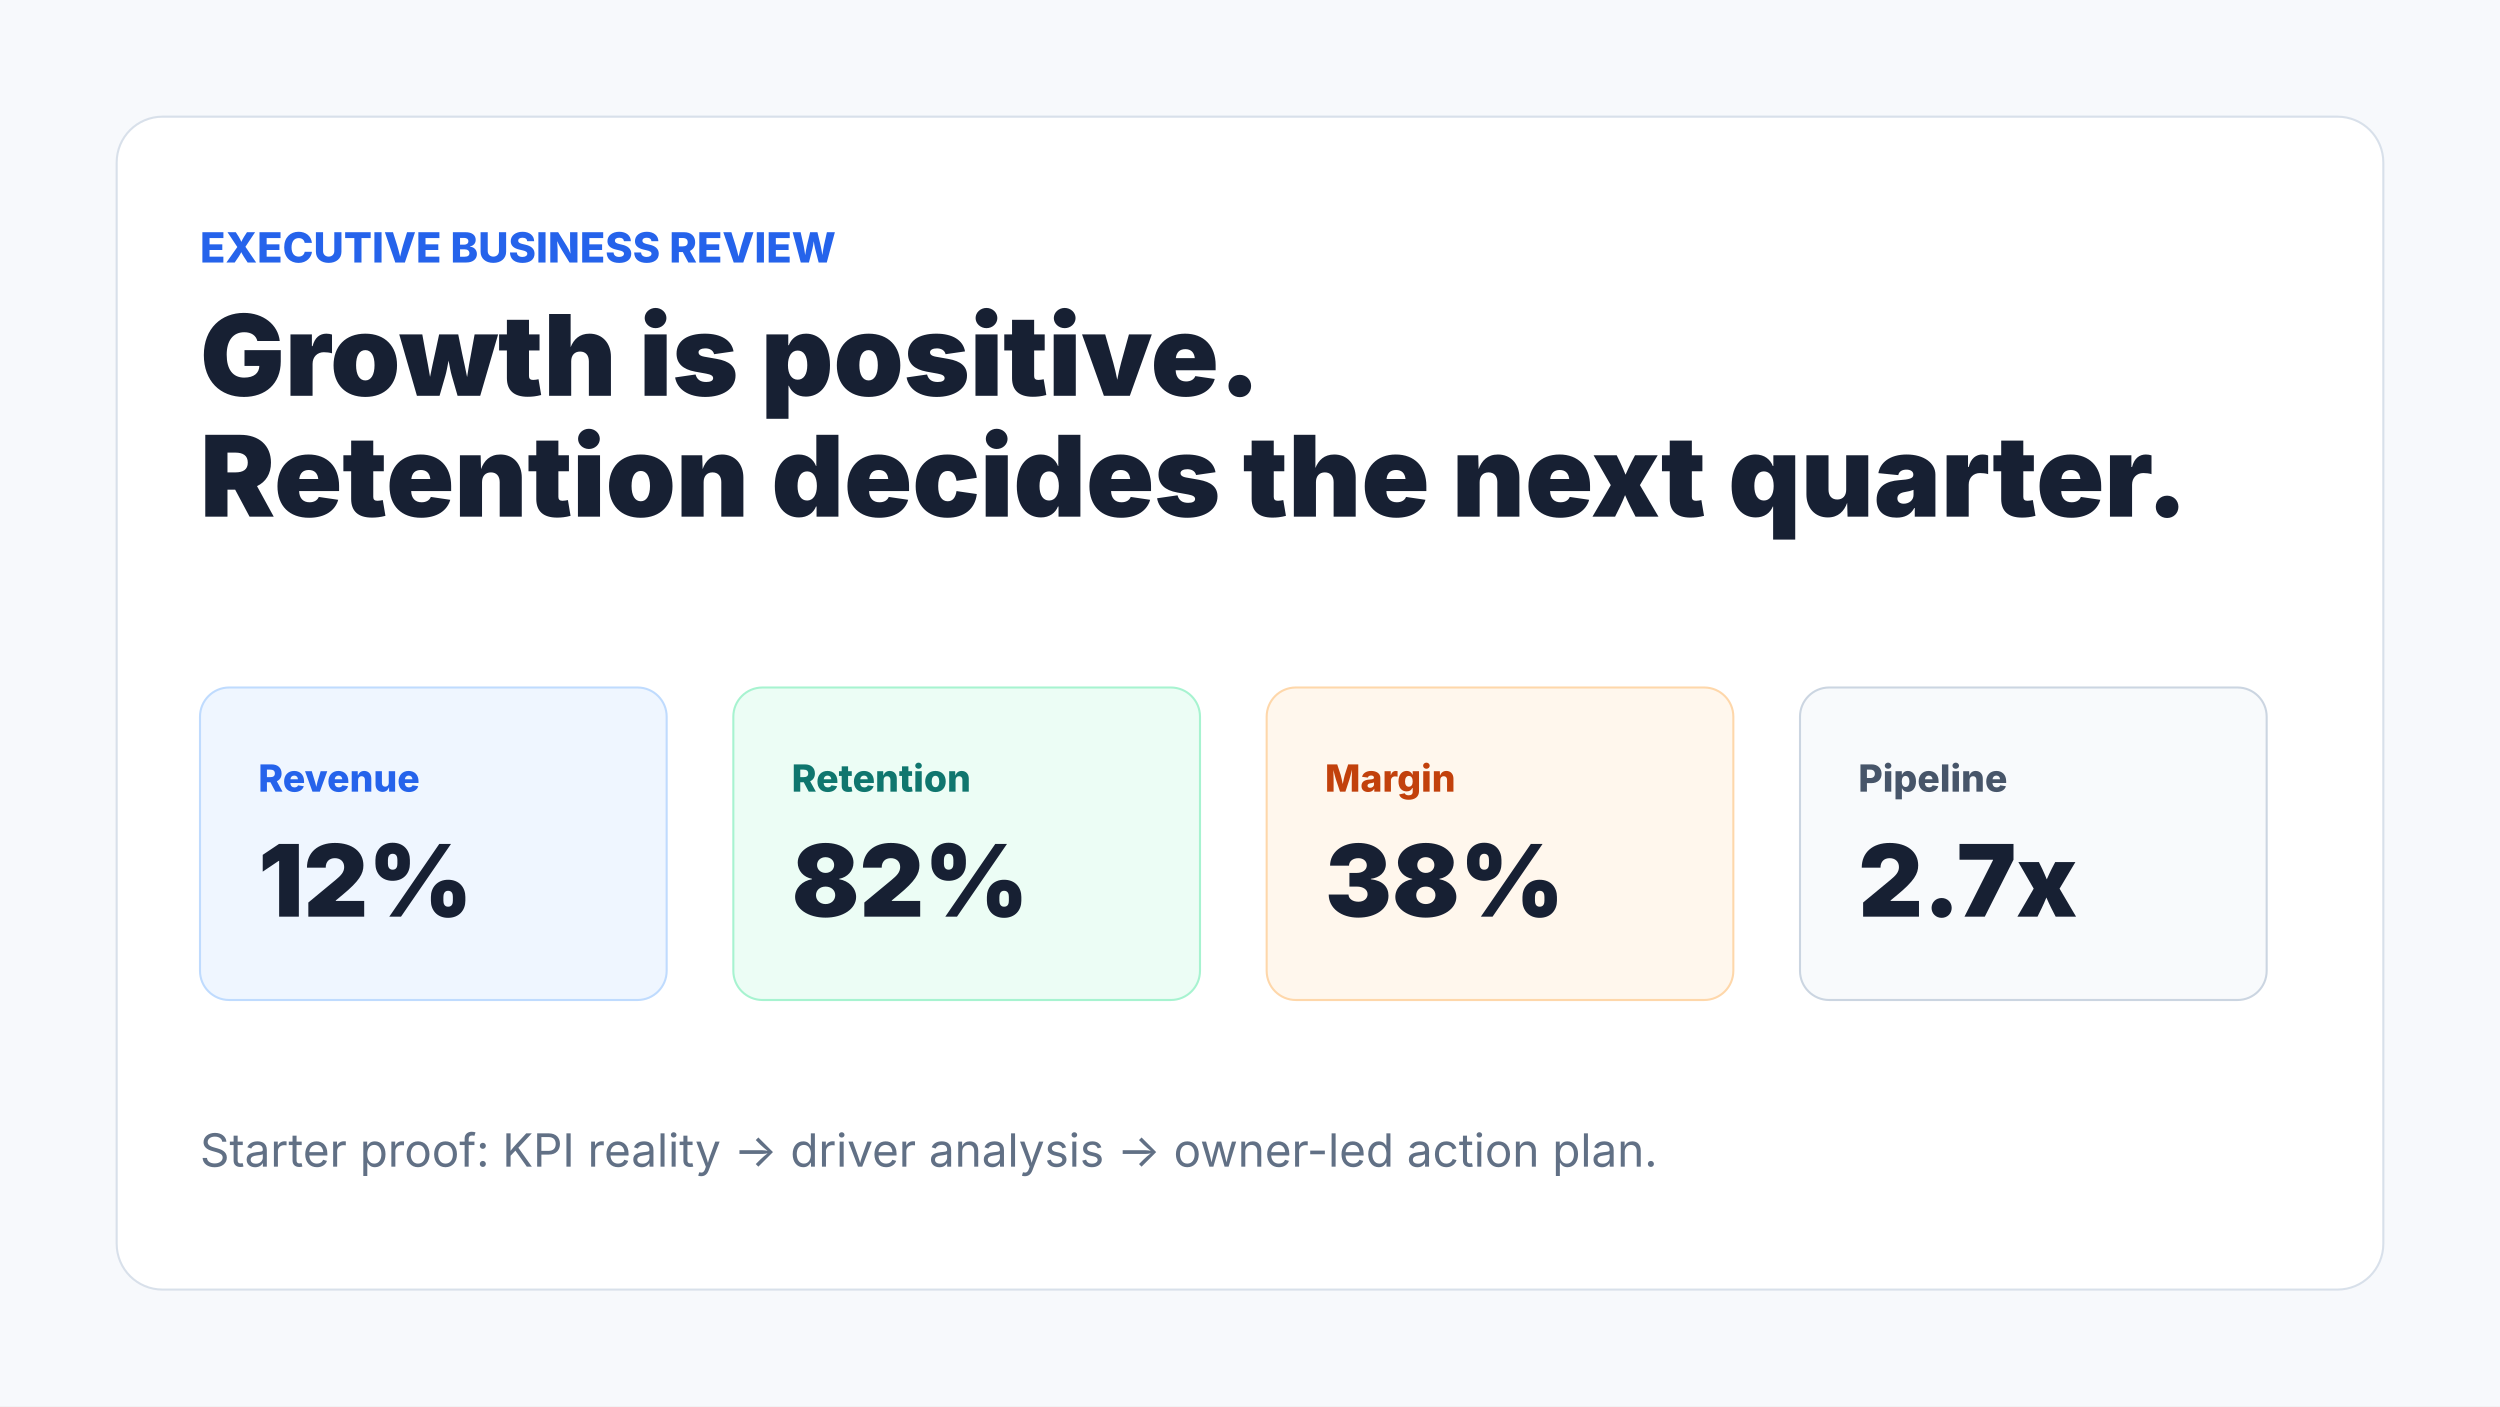
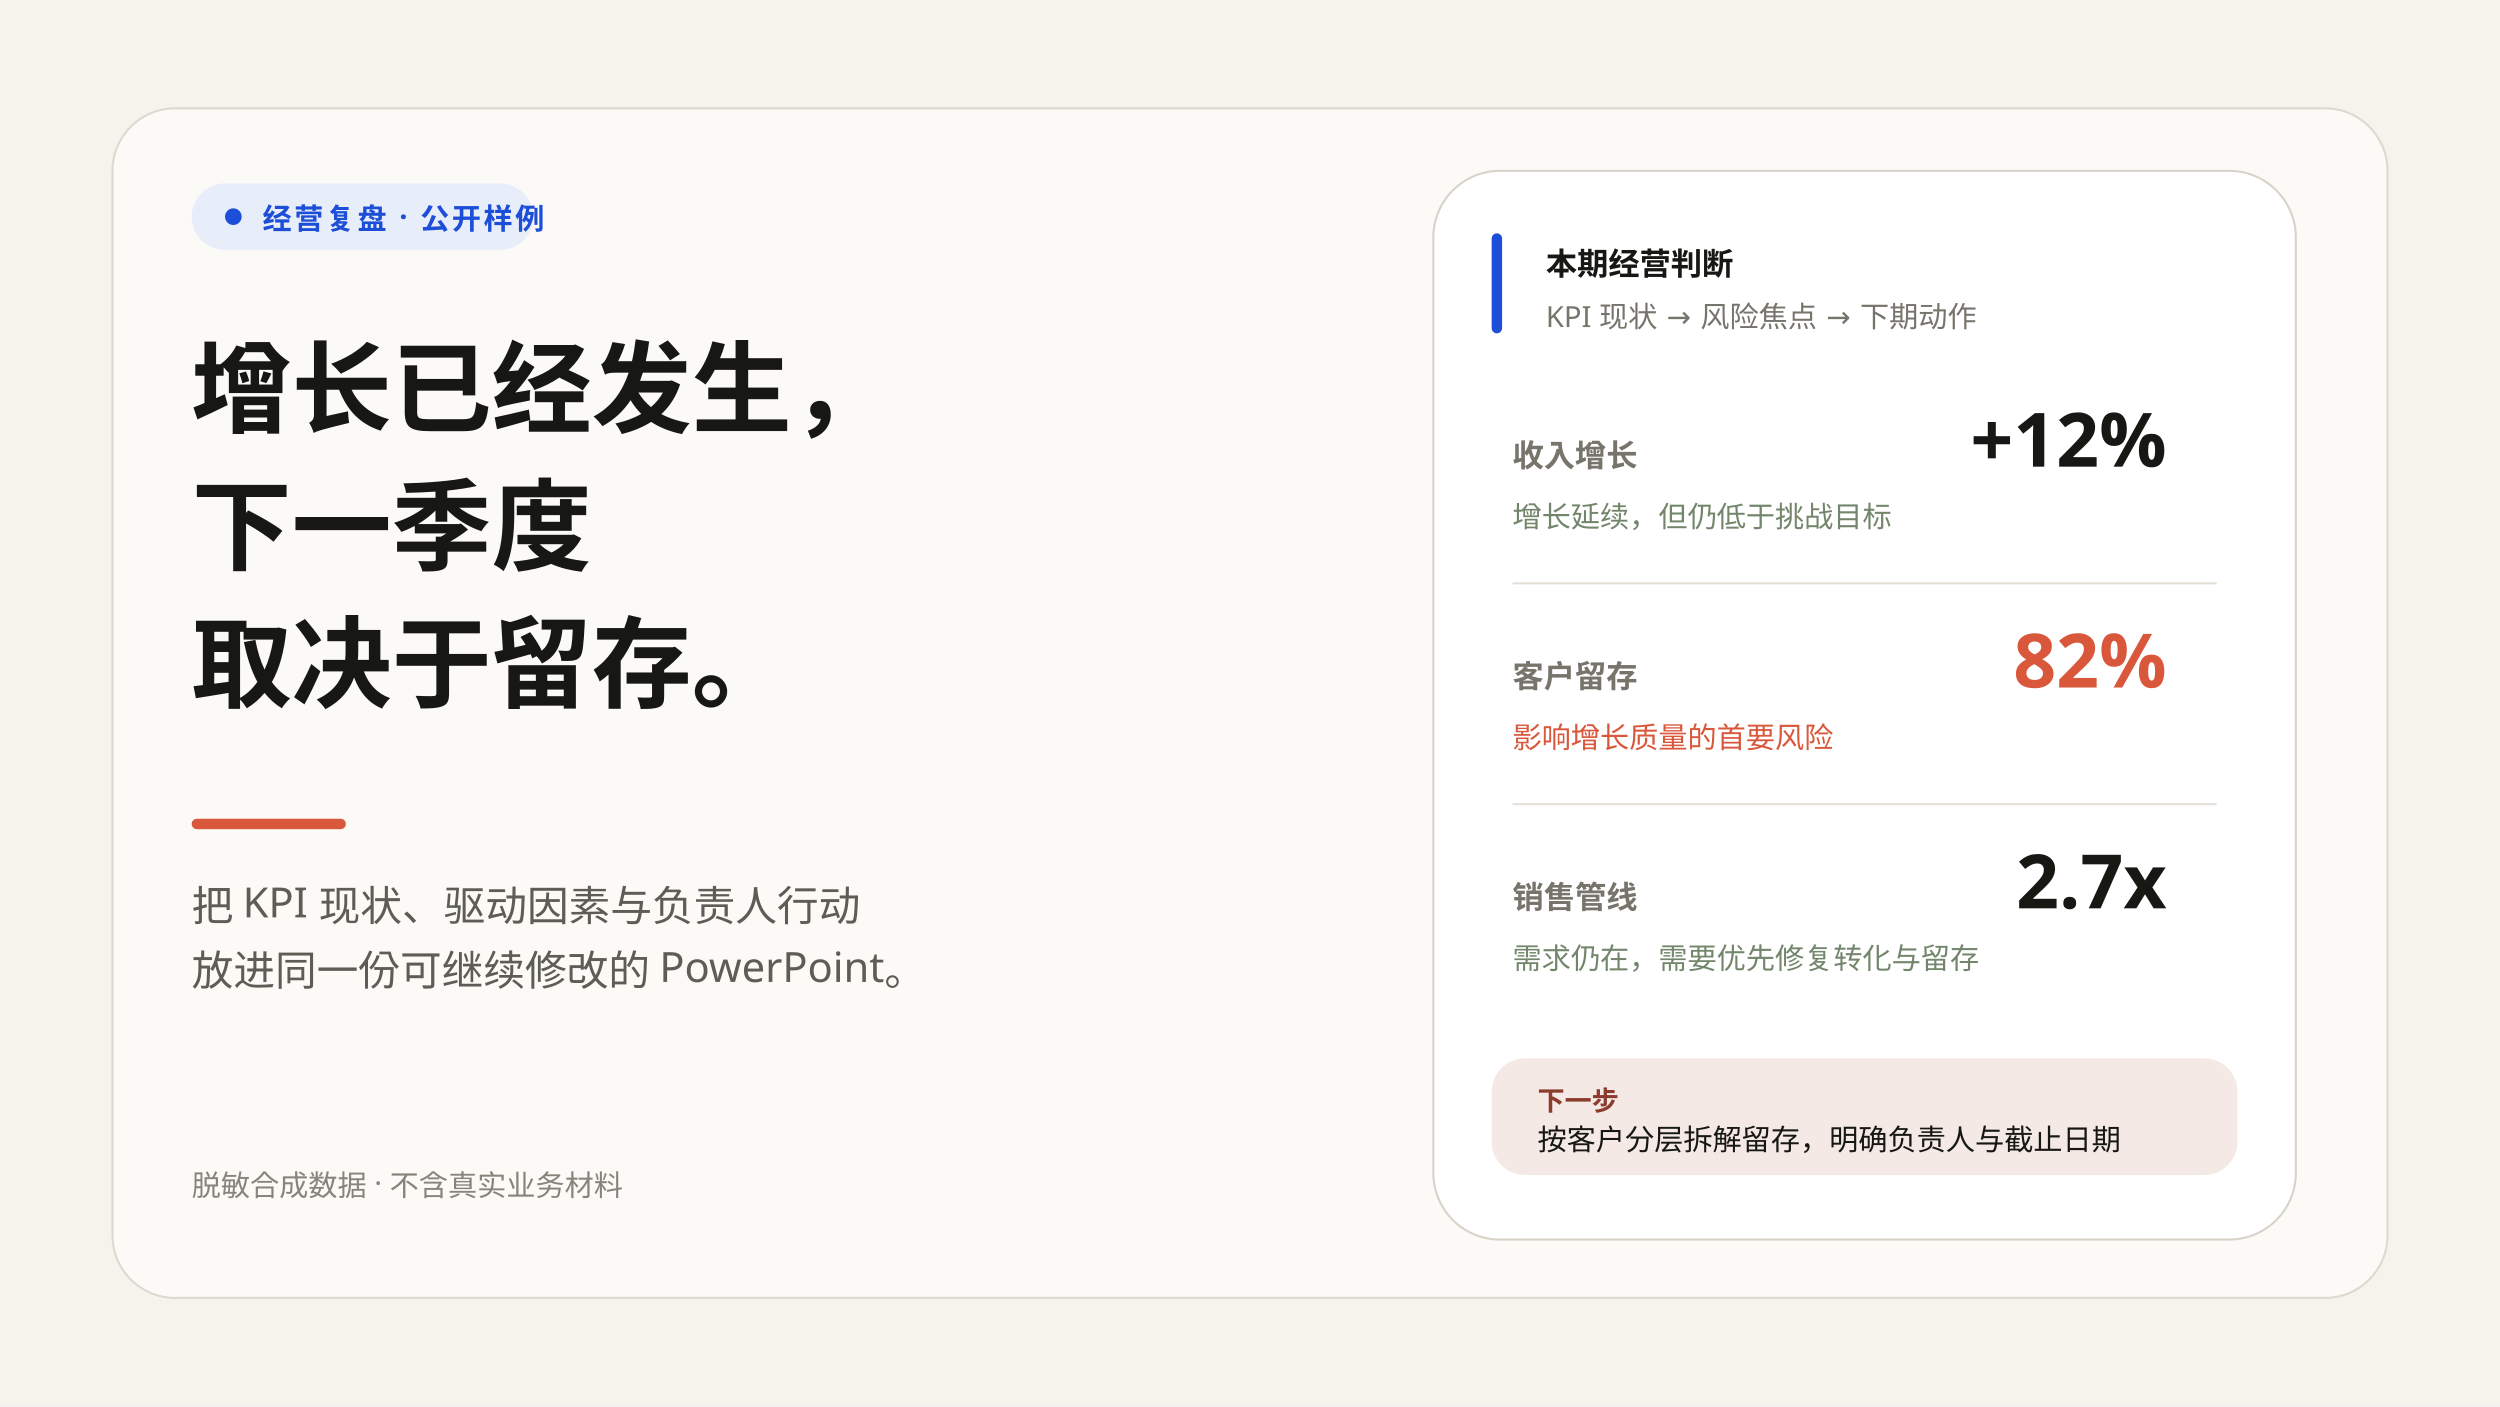
<svg xmlns="http://www.w3.org/2000/svg" width="1200" height="675" viewBox="0 0 1200 675" role="img" aria-labelledby="title desc">
-   <rect width="1200" height="675" fill="#f7f9fc" />
-   <rect x="56" y="56" width="1088" height="563" rx="22" fill="#ffffff" stroke="#d8e0ea" />
-   <text x="96" y="126" fill="#2563eb" font-family="Inter, Arial, sans-serif" font-size="20" font-weight="800">EXECUTIVE BUSINESS REVIEW</text>
-   <text x="96" y="190" fill="#172033" font-family="Inter, Arial, sans-serif" font-size="54" font-weight="900">Growth is positive.</text>
-   <text x="96" y="248" fill="#172033" font-family="Inter, Arial, sans-serif" font-size="54" font-weight="900">Retention decides the next quarter.</text>
-   <g font-family="Inter, Arial, sans-serif">
-     <rect x="96" y="330" width="224" height="150" rx="14" fill="#eff6ff" stroke="#bfdbfe" />
-     <text x="124" y="380" fill="#2563eb" font-size="18" font-weight="800">Revenue</text>
-     <text x="124" y="440" fill="#172033" font-size="48" font-weight="900">12%</text>
-     <rect x="352" y="330" width="224" height="150" rx="14" fill="#ecfdf5" stroke="#a7f3d0" />
-     <text x="380" y="380" fill="#0f766e" font-size="18" font-weight="800">Retention</text>
-     <text x="380" y="440" fill="#172033" font-size="48" font-weight="900">82%</text>
-     <rect x="608" y="330" width="224" height="150" rx="14" fill="#fff7ed" stroke="#fed7aa" />
-     <text x="636" y="380" fill="#c2410c" font-size="18" font-weight="800">Margin</text>
-     <text x="636" y="440" fill="#172033" font-size="48" font-weight="900">38%</text>
-     <rect x="864" y="330" width="224" height="150" rx="14" fill="#f8fafc" stroke="#cbd5e1" />
-     <text x="892" y="380" fill="#475569" font-size="18" font-weight="800">Pipeline</text>
-     <text x="892" y="440" fill="#172033" font-size="48" font-weight="900">2.7x</text>
+   <rect width="1200" height="675" fill="#F6F3ED" />
+   <rect x="54" y="52" width="1092" height="571" rx="30" fill="#FBFAF7" stroke="#DED9CF" />
+   <g font-family="Noto Sans SC, PingFang SC, Microsoft YaHei, sans-serif">
+     <rect x="92" y="88" width="164" height="32" rx="16" fill="#E8EEF9" />
+     <circle cx="112" cy="104" r="4" fill="#1D4ED8" />
+     <text x="126" y="110" fill="#1D4ED8" font-size="14" font-weight="700" letter-spacing="1.2">经营复盘 · 公开样例</text>
+     <text x="92" y="204" fill="#171714" font-family="Noto Serif SC, Source Han Serif SC, Songti SC, serif" font-size="48" font-weight="700">增长已经发生，</text>
+     <text x="92" y="270" fill="#171714" font-family="Noto Serif SC, Source Han Serif SC, Songti SC, serif" font-size="48" font-weight="700">下一季度</text>
+     <text x="92" y="336" fill="#171714" font-family="Noto Serif SC, Source Han Serif SC, Songti SC, serif" font-size="48" font-weight="700">取决于留存。</text>
+     <rect x="92" y="393" width="74" height="5" rx="2.5" fill="#D9573B" />
+     <text x="92" y="442" fill="#5D5D56" font-size="20">把 KPI 现状、驱动因素与负责人行动</text>
+     <text x="92" y="473" fill="#5D5D56" font-size="20">放进同一份可继续修改的 PowerPoint。</text>
+     <text x="92" y="574" fill="#87847C" font-size="14">脱敏合成数据 · 不含真实业务材料</text>
+     <rect x="688" y="82" width="414" height="513" rx="32" fill="#FFFFFF" stroke="#D8D3C9" />
+     <rect x="716" y="112" width="5" height="48" rx="2.5" fill="#1D4ED8" />
+     <text x="742" y="132" fill="#171714" font-size="15" font-weight="800">本期经营判断</text>
+     <text x="742" y="157" fill="#77746C" font-size="14">KPI 现状 → 风险焦点 → 下期动作</text>
+     <text x="726" y="224" fill="#77746C" font-size="15" font-weight="700">收入增长</text>
+     <text x="1040" y="224" fill="#171714" font-size="36" font-weight="800" text-anchor="end">+12%</text>
+     <text x="726" y="253" fill="#73866C" font-size="14">增长延续，但仍低于挑战目标</text>
+     <line x1="726" y1="280" x2="1064" y2="280" stroke="#E4E0D8" />
+     <text x="726" y="330" fill="#77746C" font-size="15" font-weight="700">客户留存</text>
+     <text x="1040" y="330" fill="#D9573B" font-size="36" font-weight="800" text-anchor="end">82%</text>
+     <text x="726" y="359" fill="#D9573B" font-size="14">影响增长质量的首要风险</text>
+     <line x1="726" y1="386" x2="1064" y2="386" stroke="#E4E0D8" />
+     <text x="726" y="436" fill="#77746C" font-size="15" font-weight="700">销售管线</text>
+     <text x="1040" y="436" fill="#171714" font-size="36" font-weight="800" text-anchor="end">2.7x</text>
+     <text x="726" y="465" fill="#73866C" font-size="14">需求仍在，需要优先修复转化与留存</text>
+     <rect x="716" y="508" width="358" height="56" rx="16" fill="#F4E9E4" />
+     <text x="738" y="533" fill="#8C3C2D" font-size="13" font-weight="800">下一步</text>
+     <text x="738" y="552" fill="#171714" font-size="14">按客户分层拆解留存，明确负责人与截止日期</text>
  </g>
-   <text x="96" y="560" fill="#617085" font-family="Inter, Arial, sans-serif" font-size="22">Starter proof: KPI reality -&gt; driver analysis -&gt; owner-led action plan.</text>
</svg>
